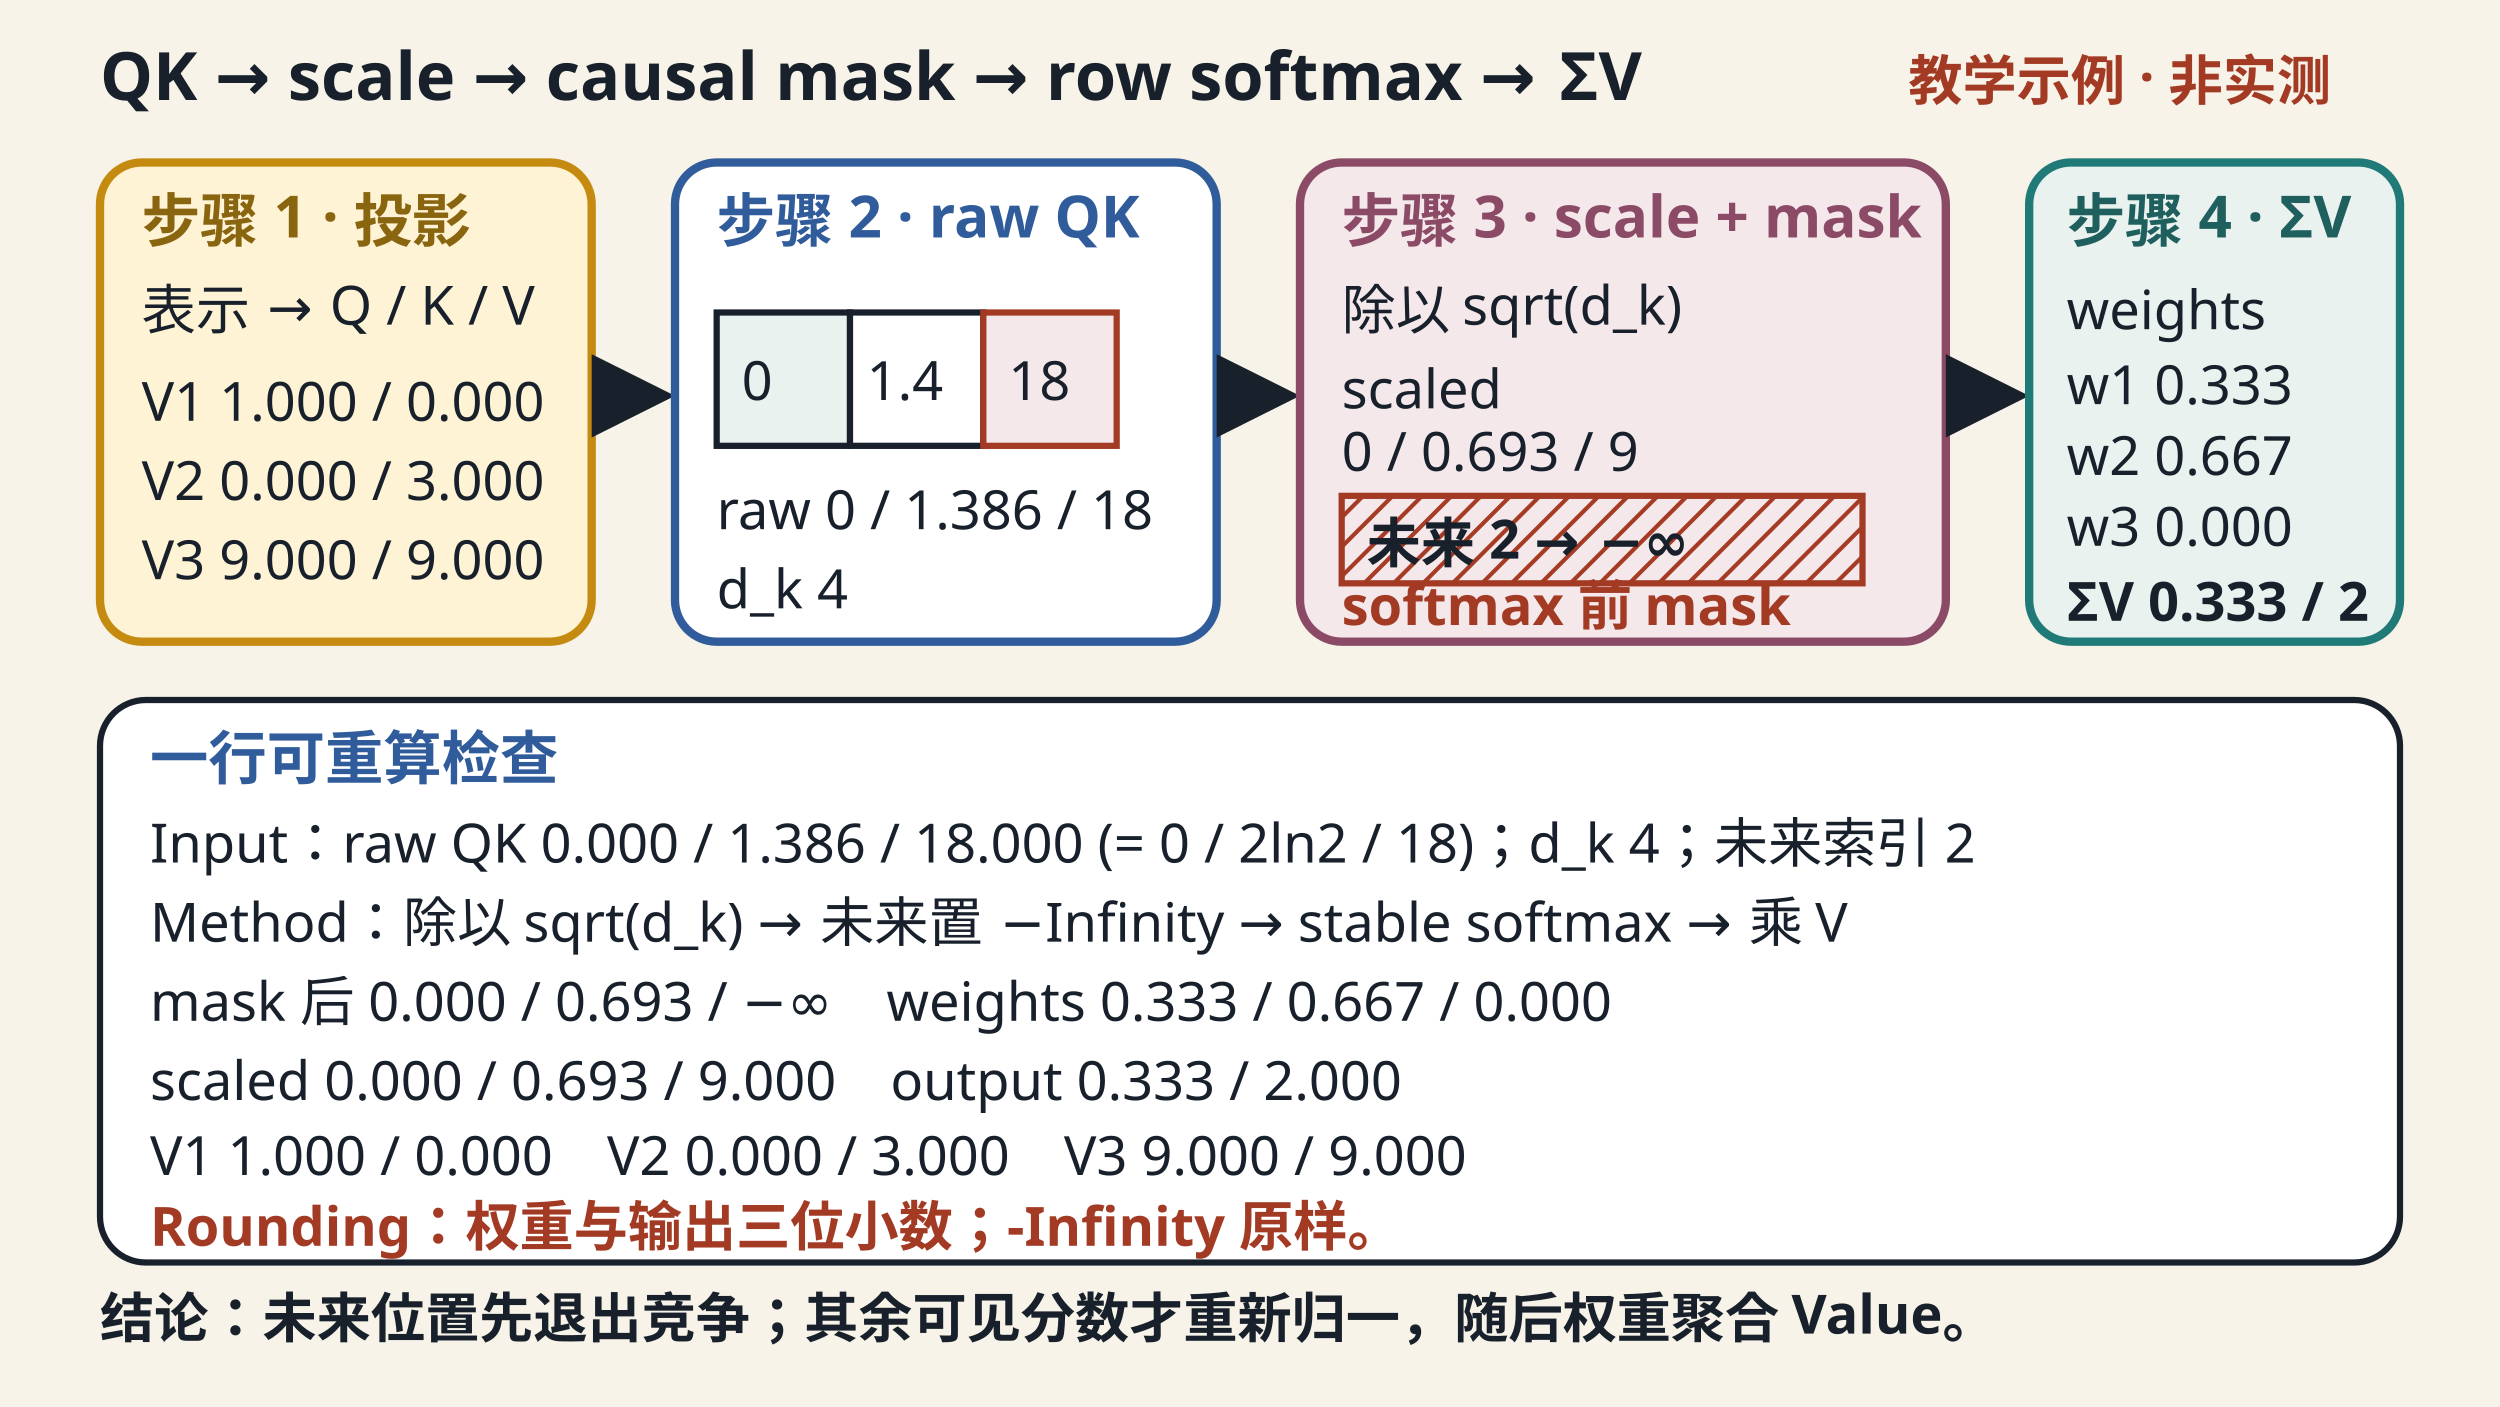
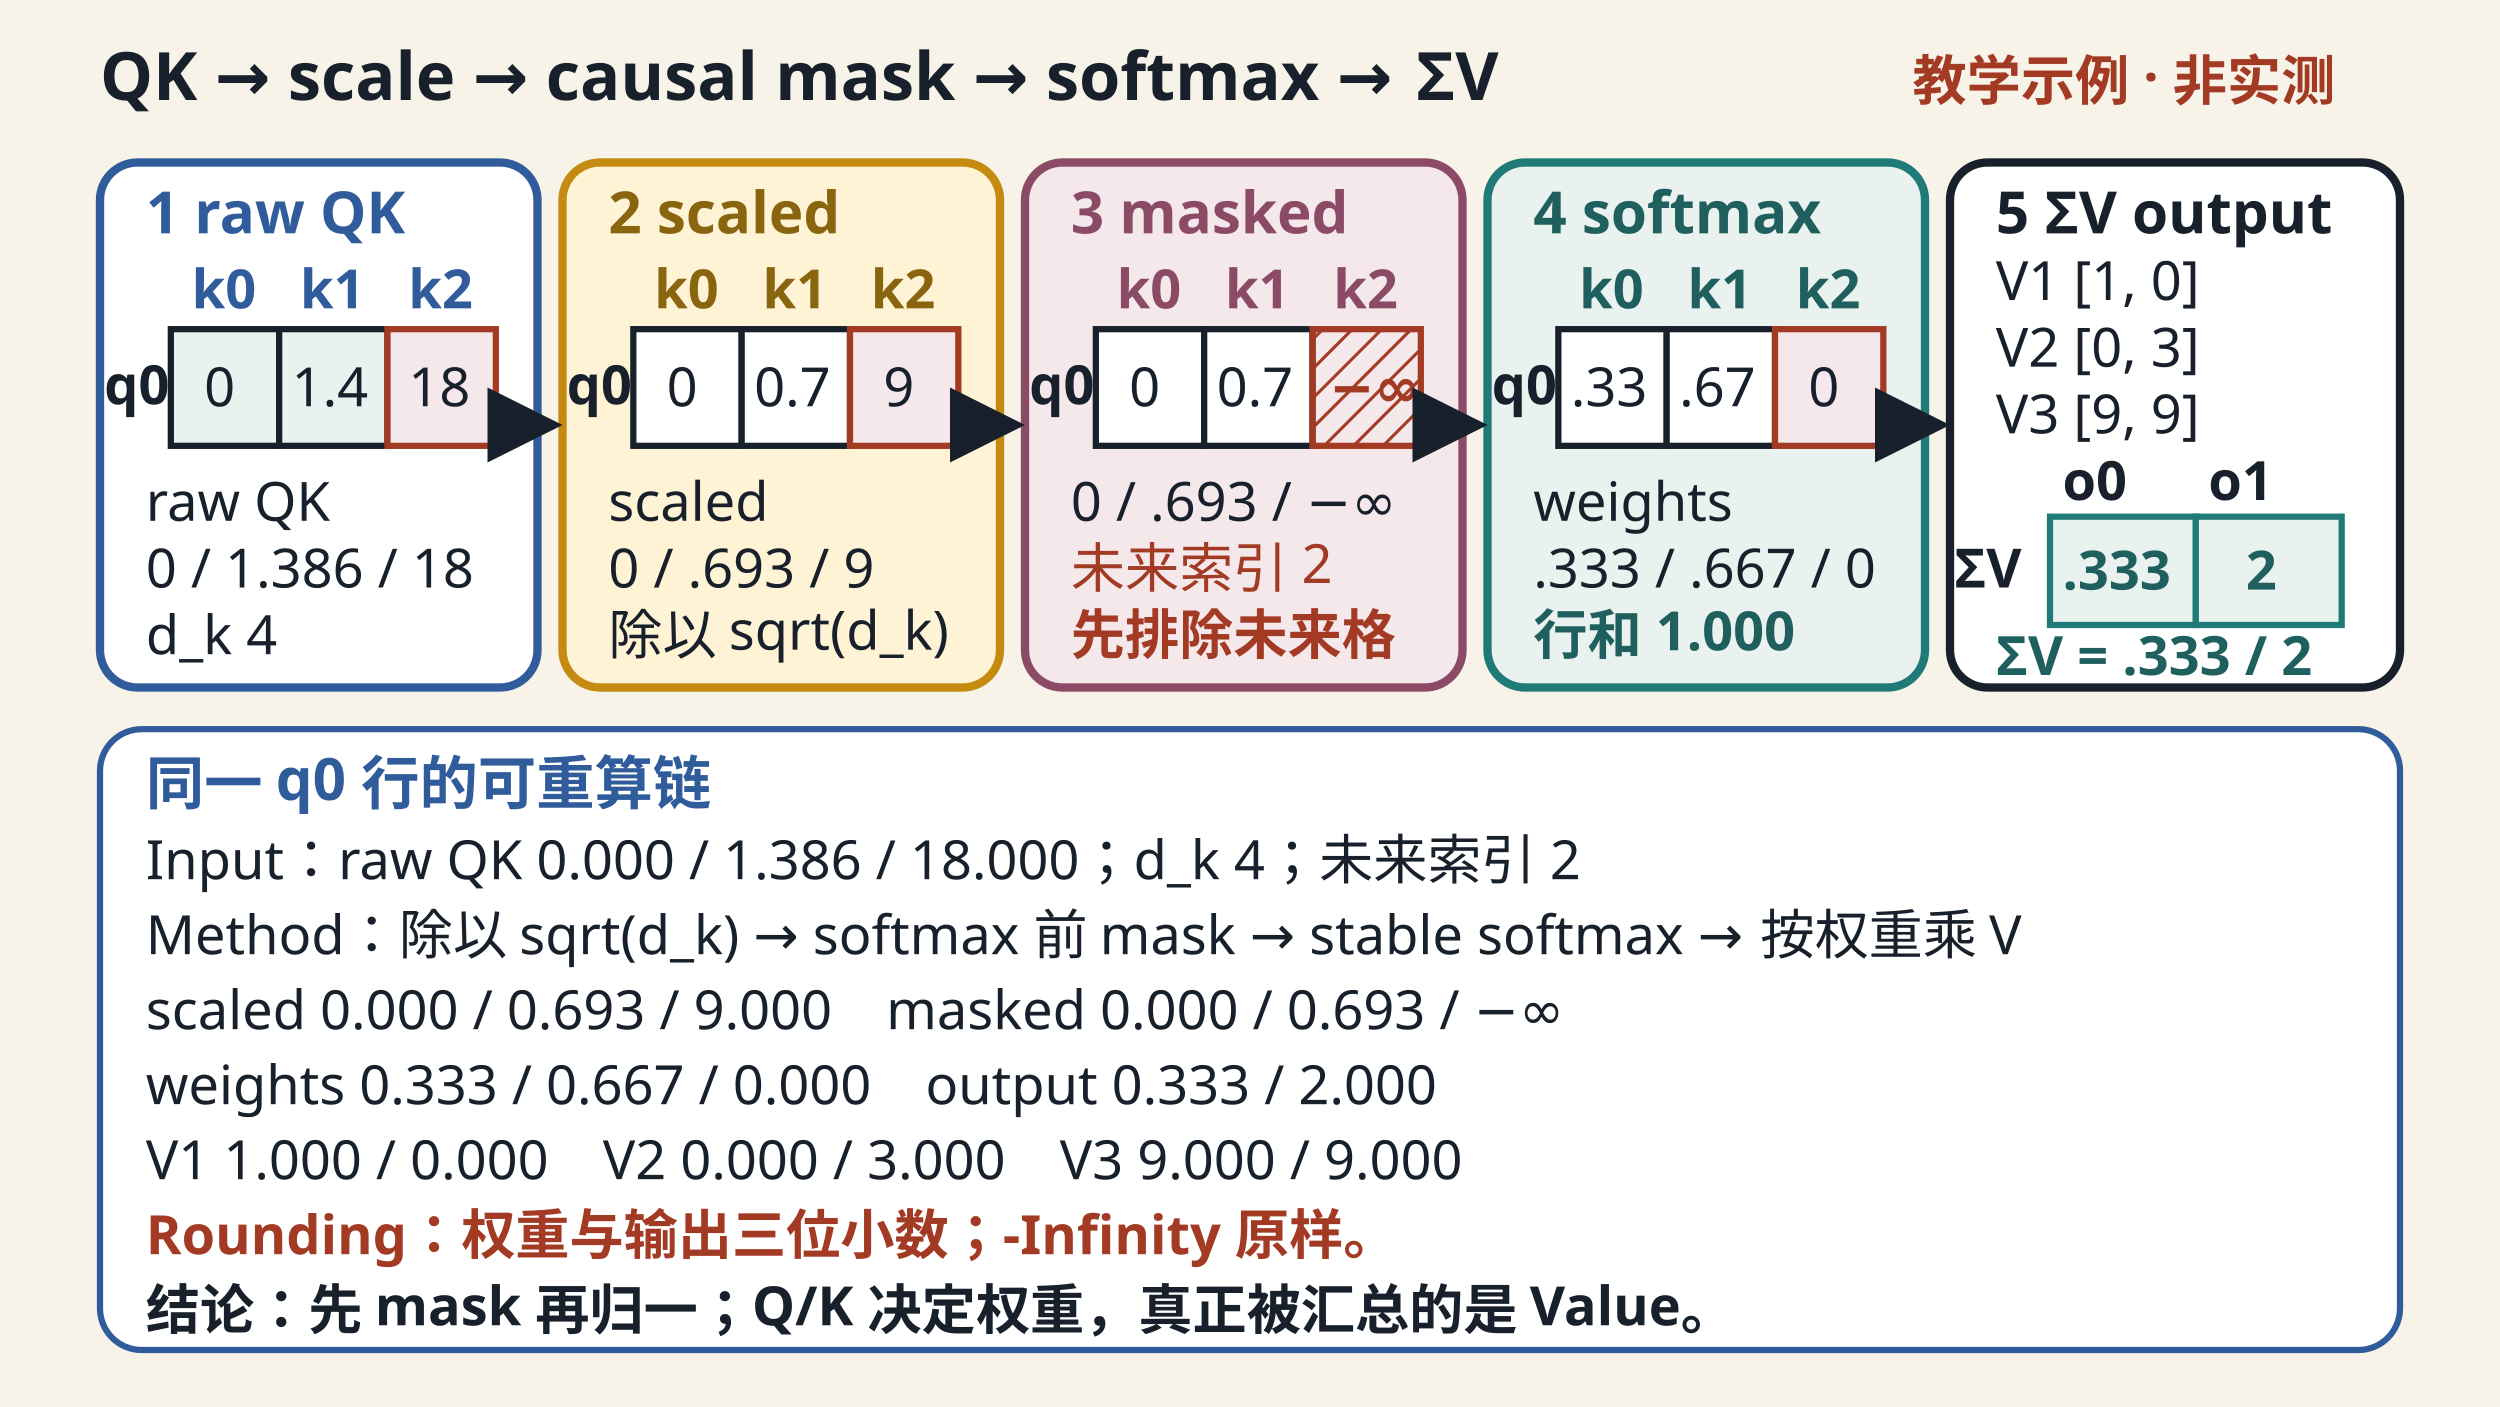
<svg xmlns="http://www.w3.org/2000/svg" width="1200" height="675" viewBox="0 0 1200 675" role="img" aria-labelledby="sms-title sms-desc">
  <defs>
-     <marker id="sms-arrow" markerWidth="10" markerHeight="10" refX="8" refY="5" orient="auto">
-       <path d="M0 0 L10 5 L0 10 Z" fill="#18212B" />
+     <pattern id="sms-future-mask" width="10" height="10" patternUnits="userSpaceOnUse" patternTransform="rotate(45)">
+       <line x1="0" y1="0" x2="0" y2="10" stroke="#A33A24" stroke-width="3" />
+     </pattern>
+     <marker id="sms-arrow" markerWidth="9" markerHeight="9" refX="8" refY="4.5" orient="auto">
+       <path d="M0 0 L9 4.5 L0 9 Z" fill="#18212B" />
    </marker>
-     <pattern id="sms-mask" width="10" height="10" patternUnits="userSpaceOnUse" patternTransform="rotate(45)">
-       <line x1="0" y1="0" x2="0" y2="10" stroke="#A33A24" stroke-width="4" />
-     </pattern>
  </defs>
  <rect x="0" y="0" width="1200" height="675" fill="#F7F3E8" />
-   <text x="48" y="48" font-family="Trebuchet MS" font-size="32" font-weight="700" fill="#18212B">QK → scale → causal mask → row softmax → ΣV</text>
-   <text x="916" y="48" font-family="Trebuchet MS" font-size="26" font-weight="700" fill="#A33A24">教学示例 · 非实测</text>
-   <g data-region="phase-project">
-     <rect x="48" y="78" width="236" height="230" rx="20" fill="#FFF3D5" stroke="#C58A10" stroke-width="4" />
-     <text x="68" y="116" font-family="Trebuchet MS" font-size="28" font-weight="700" fill="#8A6510">步骤 1 · 投影</text>
-     <text x="68" y="158" font-family="Trebuchet MS" font-size="26" fill="#18212B">表示 → Q / K / V</text>
-     <text x="68" y="202" font-family="Trebuchet MS" font-size="26" fill="#18212B">V1 1.000 / 0.000</text>
-     <text x="68" y="240" font-family="Trebuchet MS" font-size="26" fill="#18212B">V2 0.000 / 3.000</text>
-     <text x="68" y="278" font-family="Trebuchet MS" font-size="26" fill="#18212B">V3 9.000 / 9.000</text>
+   <text x="48" y="48" font-family="Trebuchet MS" font-size="32" font-weight="700" fill="#18212B">QK → scale → causal mask → softmax → ΣV</text>
+   <text x="918" y="48" font-family="Trebuchet MS" font-size="26" font-weight="700" fill="#A33A24">教学示例 · 非实测</text>
+   <rect x="48" y="78" width="210" height="252" rx="18" fill="#FFFFFF" stroke="#315C9B" stroke-width="4" />
+   <text x="70" y="112" font-family="Trebuchet MS" font-size="28" font-weight="700" fill="#315C9B">1 raw QK</text>
+   <g data-region="attention-matrix" data-stage="raw" data-origin-x="82" data-origin-y="158" data-cell-width="52" data-cell-height="56">
+     <text data-region="attention-key-label" data-stage="raw" data-column="0" x="92" y="148" font-family="Trebuchet MS" font-size="26" font-weight="700" fill="#315C9B">k0</text>
+     <text data-region="attention-key-label" data-stage="raw" data-column="1" x="144" y="148" font-family="Trebuchet MS" font-size="26" font-weight="700" fill="#315C9B">k1</text>
+     <text data-region="attention-key-label" data-stage="raw" data-column="2" x="196" y="148" font-family="Trebuchet MS" font-size="26" font-weight="700" fill="#315C9B">k2</text>
+     <text data-region="attention-query-label" data-stage="raw" data-row="0" x="50" y="194" font-family="Trebuchet MS" font-size="26" font-weight="700" fill="#18212B">q0</text>
+     <rect data-region="attention-cell" data-stage="raw" data-row="0" data-column="0" data-value="0" x="82" y="158" width="52" height="56" fill="#E9F2EE" stroke="#18212B" stroke-width="3" />
+     <rect data-region="attention-cell" data-stage="raw" data-row="0" data-column="1" data-value="1.3862943611198906" x="134" y="158" width="52" height="56" fill="#E9F2EE" stroke="#18212B" stroke-width="3" />
+     <rect data-region="attention-cell" data-stage="raw" data-row="0" data-column="2" data-value="18" x="186" y="158" width="52" height="56" fill="#F4E8EB" stroke="#A33A24" stroke-width="3" />
+     <text x="98" y="195" font-family="Trebuchet MS" font-size="26" fill="#18212B">0</text>
+     <text x="140" y="195" font-family="Trebuchet MS" font-size="26" fill="#18212B">1.4</text>
+     <text x="196" y="195" font-family="Trebuchet MS" font-size="26" fill="#18212B">18</text>
  </g>
-   <line x1="286" y1="190" x2="316" y2="190" stroke="#18212B" stroke-width="4" marker-end="url(#sms-arrow)" />
-   <g data-region="phase-compare">
-     <rect x="324" y="78" width="260" height="230" rx="20" fill="#FFFFFF" stroke="#315C9B" stroke-width="4" />
-     <text x="344" y="116" font-family="Trebuchet MS" font-size="28" font-weight="700" fill="#315C9B">步骤 2 · raw QK</text>
-     <rect data-region="raw-score-cell" data-row="0" data-column="0" data-value="0" x="344" y="150" width="64" height="64" fill="#E9F2EE" stroke="#18212B" stroke-width="3" />
-     <rect data-region="raw-score-cell" data-row="0" data-column="1" data-value="1.3862943611198906" x="408" y="150" width="64" height="64" fill="#FFFFFF" stroke="#18212B" stroke-width="3" />
-     <rect data-region="raw-score-cell" data-row="0" data-column="2" data-value="18" x="472" y="150" width="64" height="64" fill="#F4E8EB" stroke="#A33A24" stroke-width="3" />
-     <text x="356" y="192" font-family="Trebuchet MS" font-size="26" fill="#18212B">0</text>
-     <text x="416" y="192" font-family="Trebuchet MS" font-size="26" fill="#18212B">1.4</text>
-     <text x="484" y="192" font-family="Trebuchet MS" font-size="26" fill="#18212B">18</text>
-     <text x="344" y="254" font-family="Trebuchet MS" font-size="26" fill="#18212B">raw 0 / 1.386 / 18</text>
-     <text x="344" y="292" font-family="Trebuchet MS" font-size="26" fill="#18212B">d_k 4</text>
+   <text x="70" y="250" font-family="Trebuchet MS" font-size="26" fill="#18212B">raw QK</text>
+   <text x="70" y="282" font-family="Trebuchet MS" font-size="26" fill="#18212B">0 / 1.386 / 18</text>
+   <text x="70" y="314" font-family="Trebuchet MS" font-size="26" fill="#18212B">d_k 4</text>
+   <rect x="270" y="78" width="210" height="252" rx="18" fill="#FFF3D5" stroke="#C58A10" stroke-width="4" />
+   <text x="292" y="112" font-family="Trebuchet MS" font-size="28" font-weight="700" fill="#8A6510">2 scaled</text>
+   <g data-region="attention-matrix" data-stage="scaled" data-origin-x="304" data-origin-y="158" data-cell-width="52" data-cell-height="56">
+     <text data-region="attention-key-label" data-stage="scaled" data-column="0" x="314" y="148" font-family="Trebuchet MS" font-size="26" font-weight="700" fill="#8A6510">k0</text>
+     <text data-region="attention-key-label" data-stage="scaled" data-column="1" x="366" y="148" font-family="Trebuchet MS" font-size="26" font-weight="700" fill="#8A6510">k1</text>
+     <text data-region="attention-key-label" data-stage="scaled" data-column="2" x="418" y="148" font-family="Trebuchet MS" font-size="26" font-weight="700" fill="#8A6510">k2</text>
+     <text data-region="attention-query-label" data-stage="scaled" data-row="0" x="272" y="194" font-family="Trebuchet MS" font-size="26" font-weight="700" fill="#18212B">q0</text>
+     <rect data-region="attention-cell" data-stage="scaled" data-row="0" data-column="0" data-value="0" x="304" y="158" width="52" height="56" fill="#FFFFFF" stroke="#18212B" stroke-width="3" />
+     <rect data-region="attention-cell" data-stage="scaled" data-row="0" data-column="1" data-value="0.6931471805599453" x="356" y="158" width="52" height="56" fill="#FFFFFF" stroke="#18212B" stroke-width="3" />
+     <rect data-region="attention-cell" data-stage="scaled" data-row="0" data-column="2" data-value="9" x="408" y="158" width="52" height="56" fill="#F4E8EB" stroke="#A33A24" stroke-width="3" />
+     <text x="320" y="195" font-family="Trebuchet MS" font-size="26" fill="#18212B">0</text>
+     <text x="362" y="195" font-family="Trebuchet MS" font-size="26" fill="#18212B">0.7</text>
+     <text x="424" y="195" font-family="Trebuchet MS" font-size="26" fill="#18212B">9</text>
  </g>
-   <line x1="586" y1="190" x2="616" y2="190" stroke="#18212B" stroke-width="4" marker-end="url(#sms-arrow)" />
-   <g data-region="phase-normalize">
-     <rect x="624" y="78" width="310" height="230" rx="20" fill="#F4E8EB" stroke="#8B4A65" stroke-width="4" />
-     <text x="644" y="116" font-family="Trebuchet MS" font-size="28" font-weight="700" fill="#8B4A65">步骤 3 · scale + mask</text>
-     <text x="644" y="158" font-family="Trebuchet MS" font-size="26" fill="#18212B">除以 sqrt(d_k)</text>
-     <text x="644" y="196" font-family="Trebuchet MS" font-size="26" fill="#18212B">scaled</text>
-     <text x="644" y="226" font-family="Trebuchet MS" font-size="26" fill="#18212B">0 / 0.693 / 9</text>
-     <rect x="644" y="238" width="250" height="42" fill="url(#sms-mask)" stroke="#A33A24" stroke-width="3" />
-     <text x="656" y="270" font-family="Trebuchet MS" font-size="26" font-weight="700" fill="#18212B">未来 2 → −∞</text>
-     <text x="644" y="300" font-family="Trebuchet MS" font-size="26" font-weight="700" fill="#A33A24">softmax 前 mask</text>
+   <text x="292" y="250" font-family="Trebuchet MS" font-size="26" fill="#18212B">scaled</text>
+   <text x="292" y="282" font-family="Trebuchet MS" font-size="26" fill="#18212B">0 / .693 / 9</text>
+   <text x="292" y="314" font-family="Trebuchet MS" font-size="26" fill="#18212B">除以 sqrt(d_k)</text>
+   <rect x="492" y="78" width="210" height="252" rx="18" fill="#F4E8EB" stroke="#8B4A65" stroke-width="4" />
+   <text x="514" y="112" font-family="Trebuchet MS" font-size="28" font-weight="700" fill="#8B4A65">3 masked</text>
+   <g data-region="attention-matrix" data-stage="masked" data-origin-x="526" data-origin-y="158" data-cell-width="52" data-cell-height="56">
+     <text data-region="attention-key-label" data-stage="masked" data-column="0" x="536" y="148" font-family="Trebuchet MS" font-size="26" font-weight="700" fill="#8B4A65">k0</text>
+     <text data-region="attention-key-label" data-stage="masked" data-column="1" x="588" y="148" font-family="Trebuchet MS" font-size="26" font-weight="700" fill="#8B4A65">k1</text>
+     <text data-region="attention-key-label" data-stage="masked" data-column="2" x="640" y="148" font-family="Trebuchet MS" font-size="26" font-weight="700" fill="#8B4A65">k2</text>
+     <text data-region="attention-query-label" data-stage="masked" data-row="0" x="494" y="194" font-family="Trebuchet MS" font-size="26" font-weight="700" fill="#18212B">q0</text>
+     <rect data-region="attention-cell" data-stage="masked" data-row="0" data-column="0" data-value="0" x="526" y="158" width="52" height="56" fill="#FFFFFF" stroke="#18212B" stroke-width="3" />
+     <rect data-region="attention-cell" data-stage="masked" data-row="0" data-column="1" data-value="0.6931471805599453" x="578" y="158" width="52" height="56" fill="#FFFFFF" stroke="#18212B" stroke-width="3" />
+     <rect data-region="attention-cell" data-stage="masked" data-row="0" data-column="2" data-value="-Infinity" data-kind="masked-future" x="630" y="158" width="52" height="56" fill="url(#sms-future-mask)" stroke="#A33A24" stroke-width="3" />
+     <text x="542" y="195" font-family="Trebuchet MS" font-size="26" fill="#18212B">0</text>
+     <text x="584" y="195" font-family="Trebuchet MS" font-size="26" fill="#18212B">0.7</text>
+     <text x="638" y="195" font-family="Trebuchet MS" font-size="26" font-weight="700" fill="#A33A24">−∞</text>
  </g>
-   <line x1="936" y1="190" x2="966" y2="190" stroke="#18212B" stroke-width="4" marker-end="url(#sms-arrow)" />
-   <g data-region="phase-aggregate">
-     <rect x="974" y="78" width="178" height="230" rx="20" fill="#E9F2EE" stroke="#1F7A78" stroke-width="4" />
-     <text x="992" y="116" font-family="Trebuchet MS" font-size="28" font-weight="700" fill="#1F5F5D">步骤 4 · ΣV</text>
-     <text x="992" y="158" font-family="Trebuchet MS" font-size="26" fill="#18212B">weights</text>
-     <text x="992" y="194" font-family="Trebuchet MS" font-size="26" fill="#18212B">w1 0.333</text>
-     <text x="992" y="228" font-family="Trebuchet MS" font-size="26" fill="#18212B">w2 0.667</text>
-     <text x="992" y="262" font-family="Trebuchet MS" font-size="26" fill="#18212B">w3 0.000</text>
-     <text x="992" y="298" font-family="Trebuchet MS" font-size="26" font-weight="700" fill="#18212B">ΣV 0.333 / 2</text>
+   <text x="514" y="250" font-family="Trebuchet MS" font-size="26" fill="#18212B">0 / .693 / −∞</text>
+   <text x="514" y="282" font-family="Trebuchet MS" font-size="26" fill="#A33A24">未来索引 2</text>
+   <text x="514" y="314" font-family="Trebuchet MS" font-size="26" font-weight="700" fill="#A33A24">先排除未来格</text>
+   <rect x="714" y="78" width="210" height="252" rx="18" fill="#E9F2EE" stroke="#1F7A78" stroke-width="4" />
+   <text x="736" y="112" font-family="Trebuchet MS" font-size="28" font-weight="700" fill="#1F5F5D">4 softmax</text>
+   <g data-region="attention-matrix" data-stage="weights" data-origin-x="748" data-origin-y="158" data-cell-width="52" data-cell-height="56">
+     <text data-region="attention-key-label" data-stage="weights" data-column="0" x="758" y="148" font-family="Trebuchet MS" font-size="26" font-weight="700" fill="#1F5F5D">k0</text>
+     <text data-region="attention-key-label" data-stage="weights" data-column="1" x="810" y="148" font-family="Trebuchet MS" font-size="26" font-weight="700" fill="#1F5F5D">k1</text>
+     <text data-region="attention-key-label" data-stage="weights" data-column="2" x="862" y="148" font-family="Trebuchet MS" font-size="26" font-weight="700" fill="#1F5F5D">k2</text>
+     <text data-region="attention-query-label" data-stage="weights" data-row="0" x="716" y="194" font-family="Trebuchet MS" font-size="26" font-weight="700" fill="#18212B">q0</text>
+     <rect data-region="attention-cell" data-stage="weights" data-row="0" data-column="0" data-value="0.3333333333333333" x="748" y="158" width="52" height="56" fill="#FFFFFF" stroke="#18212B" stroke-width="3" />
+     <rect data-region="attention-cell" data-stage="weights" data-row="0" data-column="1" data-value="0.6666666666666666" x="800" y="158" width="52" height="56" fill="#FFFFFF" stroke="#18212B" stroke-width="3" />
+     <rect data-region="attention-cell" data-stage="weights" data-row="0" data-column="2" data-value="0" x="852" y="158" width="52" height="56" fill="#F4E8EB" stroke="#A33A24" stroke-width="3" />
+     <text x="754" y="195" font-family="Trebuchet MS" font-size="26" fill="#18212B">.33</text>
+     <text x="806" y="195" font-family="Trebuchet MS" font-size="26" fill="#18212B">.67</text>
+     <text x="868" y="195" font-family="Trebuchet MS" font-size="26" fill="#18212B">0</text>
  </g>
-   <rect x="48" y="336" width="1104" height="270" rx="22" fill="#FFFFFF" stroke="#18212B" stroke-width="3" />
-   <text x="72" y="374" font-family="Trebuchet MS" font-size="28" font-weight="700" fill="#315C9B">一行可重算检查</text>
-   <text x="72" y="414" font-family="Trebuchet MS" font-size="26" fill="#18212B">Input：raw QK 0.000 / 1.386 / 18.000 (= 0 / 2ln2 / 18)；d_k 4；未来索引 2</text>
-   <text x="72" y="452" font-family="Trebuchet MS" font-size="26" fill="#18212B">Method：除以 sqrt(d_k) → 未来置 −Infinity → stable softmax → 乘 V</text>
-   <text x="72" y="490" font-family="Trebuchet MS" font-size="26" fill="#18212B">mask 后 0.000 / 0.693 / −∞　weights 0.333 / 0.667 / 0.000</text>
-   <text x="72" y="528" font-family="Trebuchet MS" font-size="26" fill="#18212B">scaled 0.000 / 0.693 / 9.000　output 0.333 / 2.000</text>
-   <text x="72" y="564" font-family="Trebuchet MS" font-size="26" fill="#18212B">V1 1.000 / 0.000　V2 0.000 / 3.000　V3 9.000 / 9.000</text>
-   <text x="72" y="598" font-family="Trebuchet MS" font-size="26" font-weight="700" fill="#A33A24">Rounding：权重与输出三位小数；-Infinity 原样。</text>
-   <text x="48" y="642" font-family="Trebuchet MS" font-size="26" font-weight="700" fill="#18212B">结论：未来位置先退出竞争；其余可见分数才重新归一，随后权重聚合 Value。</text>
+   <text x="736" y="250" font-family="Trebuchet MS" font-size="26" fill="#18212B">weights</text>
+   <text x="736" y="282" font-family="Trebuchet MS" font-size="26" fill="#18212B">.333 / .667 / 0</text>
+   <text x="736" y="314" font-family="Trebuchet MS" font-size="26" font-weight="700" fill="#1F5F5D">行和 1.000</text>
+   <rect x="936" y="78" width="216" height="252" rx="18" fill="#FFFFFF" stroke="#18212B" stroke-width="4" />
+   <text x="958" y="112" font-family="Trebuchet MS" font-size="28" font-weight="700" fill="#18212B">5 ΣV output</text>
+   <text x="958" y="144" font-family="Trebuchet MS" font-size="26" fill="#18212B">V1 [1, 0]</text>
+   <text x="958" y="176" font-family="Trebuchet MS" font-size="26" fill="#18212B">V2 [0, 3]</text>
+   <text x="958" y="208" font-family="Trebuchet MS" font-size="26" fill="#18212B">V3 [9, 9]</text>
+   <g data-region="attention-output" data-stage="output" data-origin-x="984" data-origin-y="248" data-cell-width="70" data-cell-height="52">
+     <text x="990" y="240" font-family="Trebuchet MS" font-size="26" font-weight="700" fill="#18212B">o0</text>
+     <text x="1060" y="240" font-family="Trebuchet MS" font-size="26" font-weight="700" fill="#18212B">o1</text>
+     <text x="938" y="282" font-family="Trebuchet MS" font-size="26" font-weight="700" fill="#18212B">ΣV</text>
+     <rect data-region="attention-output-cell" data-stage="output" data-row="0" data-column="0" data-value="0.3333333333333333" x="984" y="248" width="70" height="52" fill="#E9F2EE" stroke="#1F7A78" stroke-width="3" />
+     <rect data-region="attention-output-cell" data-stage="output" data-row="0" data-column="1" data-value="2" x="1054" y="248" width="70" height="52" fill="#E9F2EE" stroke="#1F7A78" stroke-width="3" />
+     <text x="990" y="283" font-family="Trebuchet MS" font-size="26" font-weight="700" fill="#1F5F5D">.333</text>
+     <text x="1078" y="283" font-family="Trebuchet MS" font-size="26" font-weight="700" fill="#1F5F5D">2</text>
+   </g>
+   <text x="958" y="324" font-family="Trebuchet MS" font-size="26" font-weight="700" fill="#1F5F5D">ΣV = .333 / 2</text>
+   <line x1="258" y1="204" x2="266" y2="204" stroke="#18212B" stroke-width="4" marker-end="url(#sms-arrow)" />
+   <line x1="480" y1="204" x2="488" y2="204" stroke="#18212B" stroke-width="4" marker-end="url(#sms-arrow)" />
+   <line x1="702" y1="204" x2="710" y2="204" stroke="#18212B" stroke-width="4" marker-end="url(#sms-arrow)" />
+   <line x1="924" y1="204" x2="932" y2="204" stroke="#18212B" stroke-width="4" marker-end="url(#sms-arrow)" />
+   <rect x="48" y="350" width="1104" height="298" rx="20" fill="#FFFFFF" stroke="#315C9B" stroke-width="3" />
+   <text x="70" y="386" font-family="Trebuchet MS" font-size="28" font-weight="700" fill="#315C9B">同一 q0 行的可重算链</text>
+   <text x="70" y="422" font-family="Trebuchet MS" font-size="26" fill="#18212B">Input：raw QK 0.000 / 1.386 / 18.000；d_k 4；未来索引 2</text>
+   <text x="70" y="458" font-family="Trebuchet MS" font-size="26" fill="#18212B">Method：除以 sqrt(d_k) → softmax 前 mask → stable softmax → 按权重乘 V</text>
+   <text x="70" y="494" font-family="Trebuchet MS" font-size="26" fill="#18212B">scaled 0.000 / 0.693 / 9.000　masked 0.000 / 0.693 / −∞</text>
+   <text x="70" y="530" font-family="Trebuchet MS" font-size="26" fill="#18212B">weights 0.333 / 0.667 / 0.000　output 0.333 / 2.000</text>
+   <text x="70" y="566" font-family="Trebuchet MS" font-size="26" fill="#18212B">V1 1.000 / 0.000　V2 0.000 / 3.000　V3 9.000 / 9.000</text>
+   <text x="70" y="602" font-family="Trebuchet MS" font-size="26" font-weight="700" fill="#A33A24">Rounding：权重与输出三位小数；-Infinity 原样。</text>
+   <text x="70" y="638" font-family="Trebuchet MS" font-size="26" font-weight="700" fill="#18212B">结论：先 mask 再归一；Q/K 决定权重，真正被汇总的是 Value。</text>
</svg>
